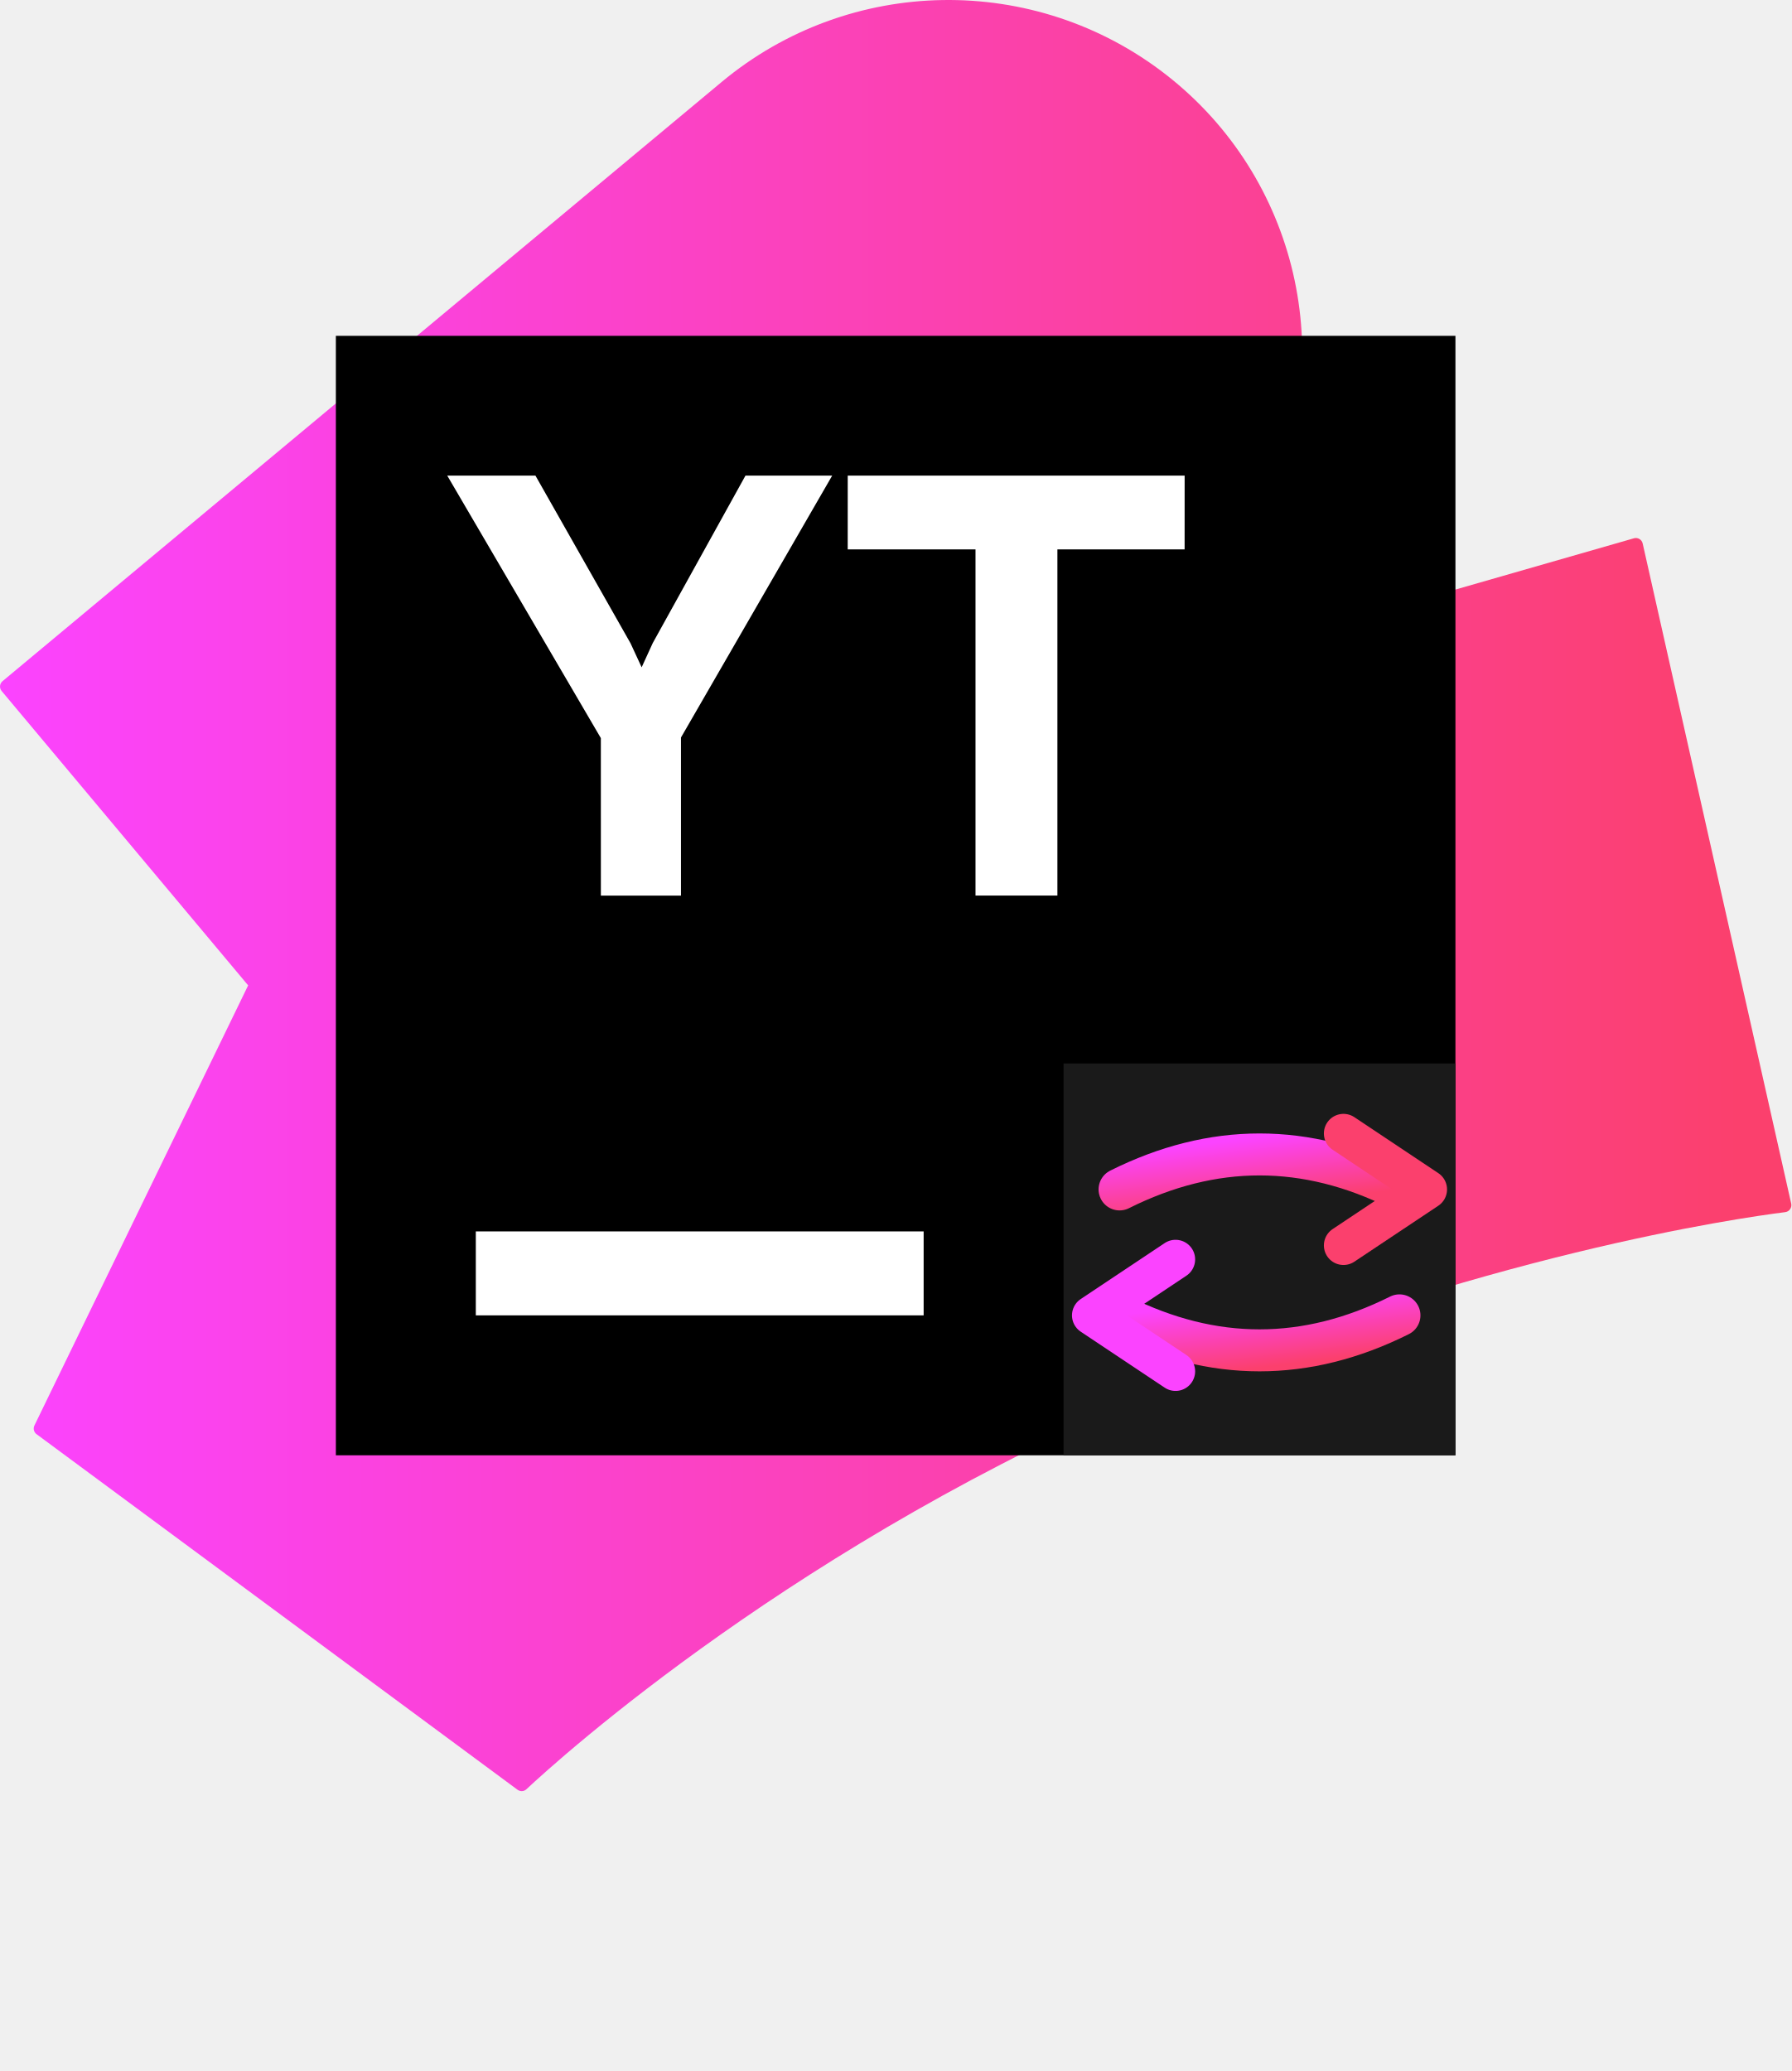
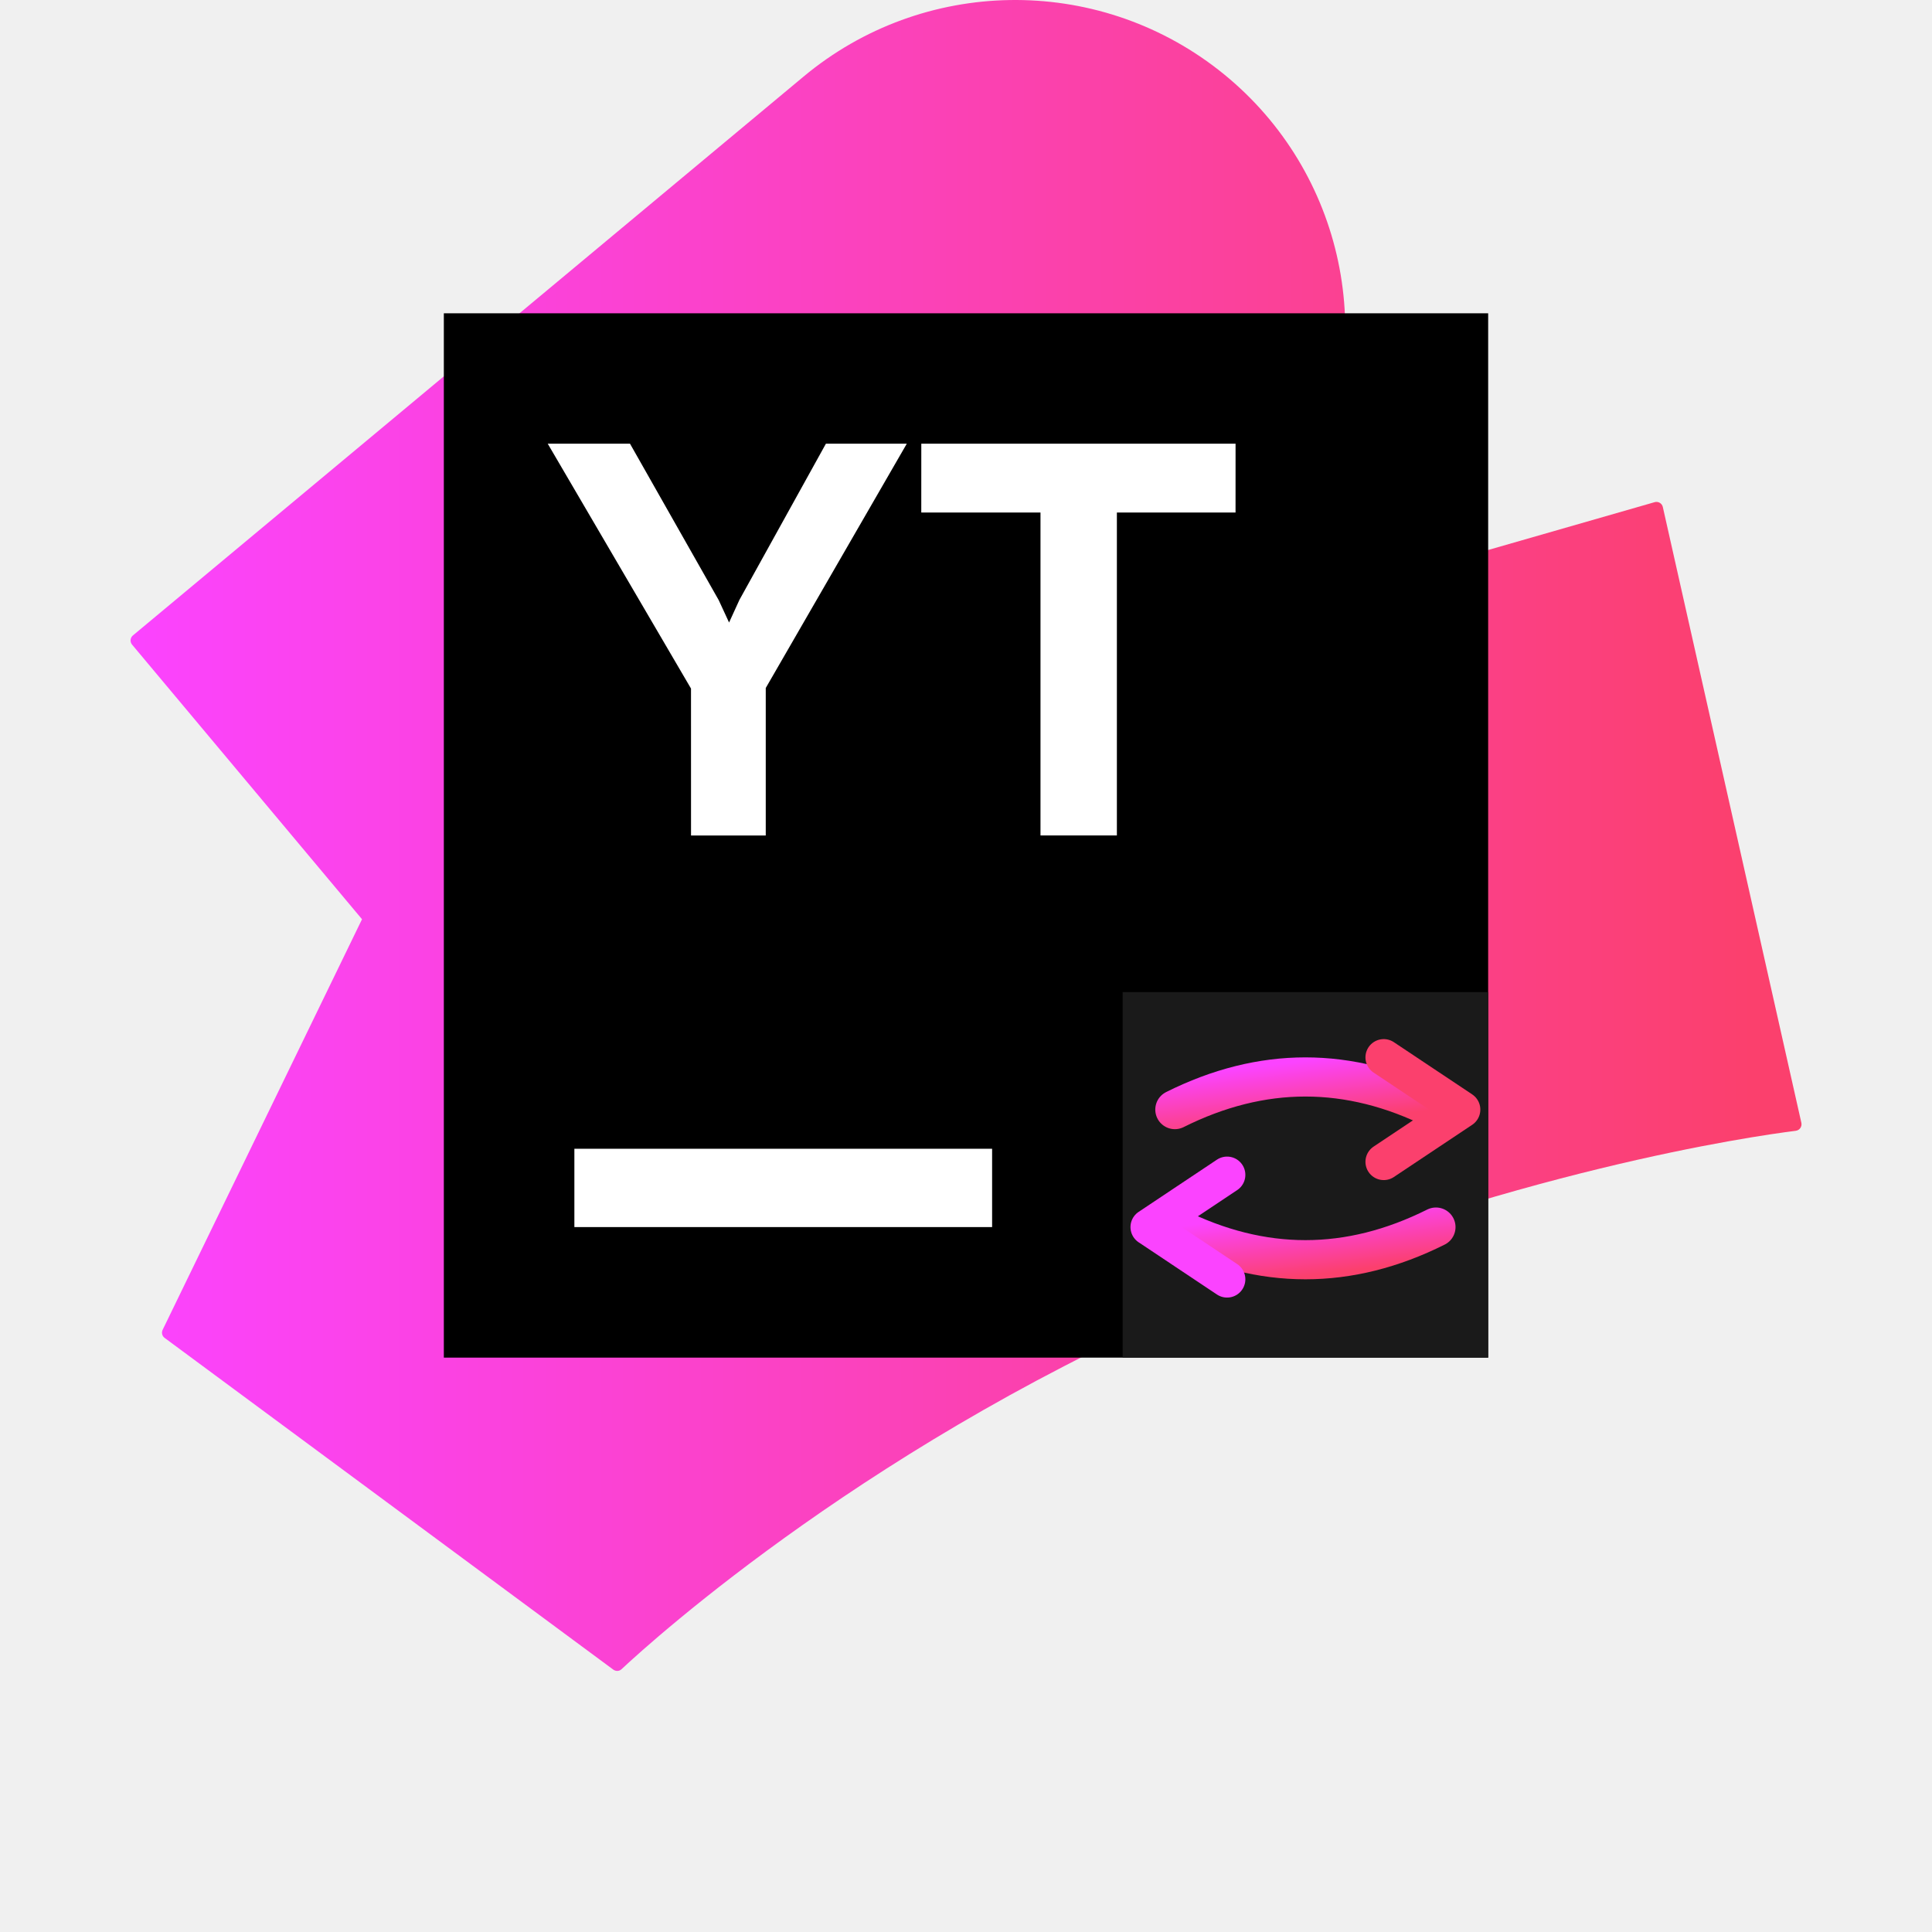
- <svg xmlns="http://www.w3.org/2000/svg" width="100%" viewBox="0 0 64 74">
+ <svg xmlns="http://www.w3.org/2000/svg" width="56" height="56" viewBox="-5 0 74 74">
  <defs>
    <linearGradient id="a" gradientUnits="userSpaceOnUse" x1="-.102" x2="64.053" y1="32" y2="32">
      <stop offset="0" stop-color="#fb43ff" />
      <stop offset=".97" stop-color="#fb406d" />
    </linearGradient>
    <linearGradient id="sg" x1="0%" y1="0%" x2="100%" y2="100%">
      <stop offset="0%" stop-color="#fb43ff" />
      <stop offset="100%" stop-color="#fb406d" />
    </linearGradient>
  </defs>
  <path d="m1.306 51.245c-.097-.071-.129-.202-.076-.31l7.636-15.726-8.807-10.518c-.089-.106-.074-.264.032-.352l25.689-21.407c4.571-3.81 11.188-3.917 15.884-.261 4.694 3.657 6.194 10.088 3.597 15.436l-2.799 5.767c1.092-.366 2.172-.699 3.241-.999l12.674-3.641c.138-.04.282.045.313.186l5.306 23.585c.033.146-.066.288-.215.307-1.682.212-10.857 1.53-22.281 6.329-12.943 5.436-21.484 13.162-22.694 14.293-.089.084-.221.087-.319.014z" fill="url(#a)" />
  <path d="m52 12h-40v40h40z" fill="#000" />
  <g fill="#fff">
    <path d="m21.467 26.373-5.488-9.379h3.151l3.398 5.992.397.858.397-.868 3.312-5.981h3.098l-5.402 9.357v5.649h-2.862z" />
    <path d="m33 44h-16v3h16z" />
    <path d="m42.325 16.994h-12.037l-.001 2.637h4.566v12.369h2.926v-12.369h4.545z" />
  </g>
  <rect x="38" y="38" width="14" height="14" rx="0" fill="#1a1a1a" />
  <path d="M40 42.5 Q45 40 50 42.5" fill="none" stroke="url(#sg)" stroke-width="1.5" stroke-linecap="round" />
  <polyline points="48,40.5 51,42.5 48,44.5" fill="none" stroke="#fb406d" stroke-width="1.4" stroke-linecap="round" stroke-linejoin="round" />
  <path d="M50 47 Q45 49.5 40 47" fill="none" stroke="url(#sg)" stroke-width="1.5" stroke-linecap="round" />
  <polyline points="42,45 39,47 42,49" fill="none" stroke="#fb43ff" stroke-width="1.4" stroke-linecap="round" stroke-linejoin="round" />
</svg>
